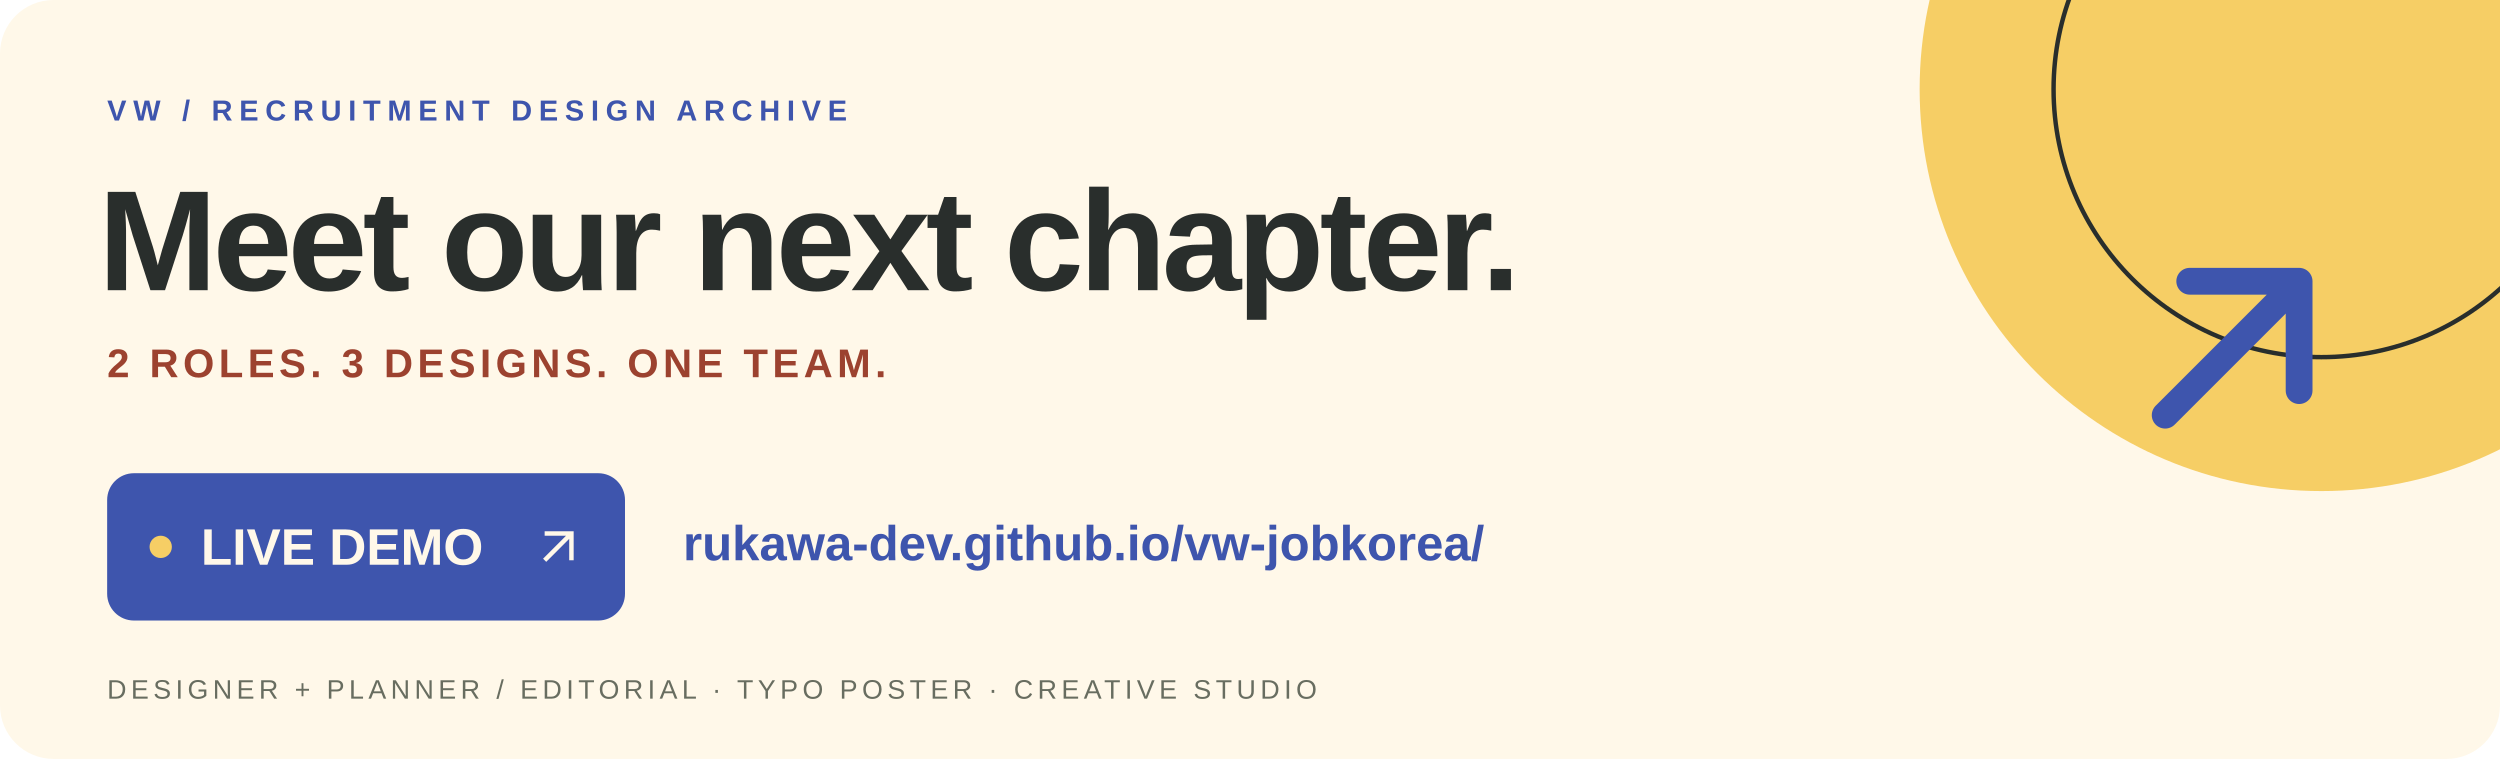
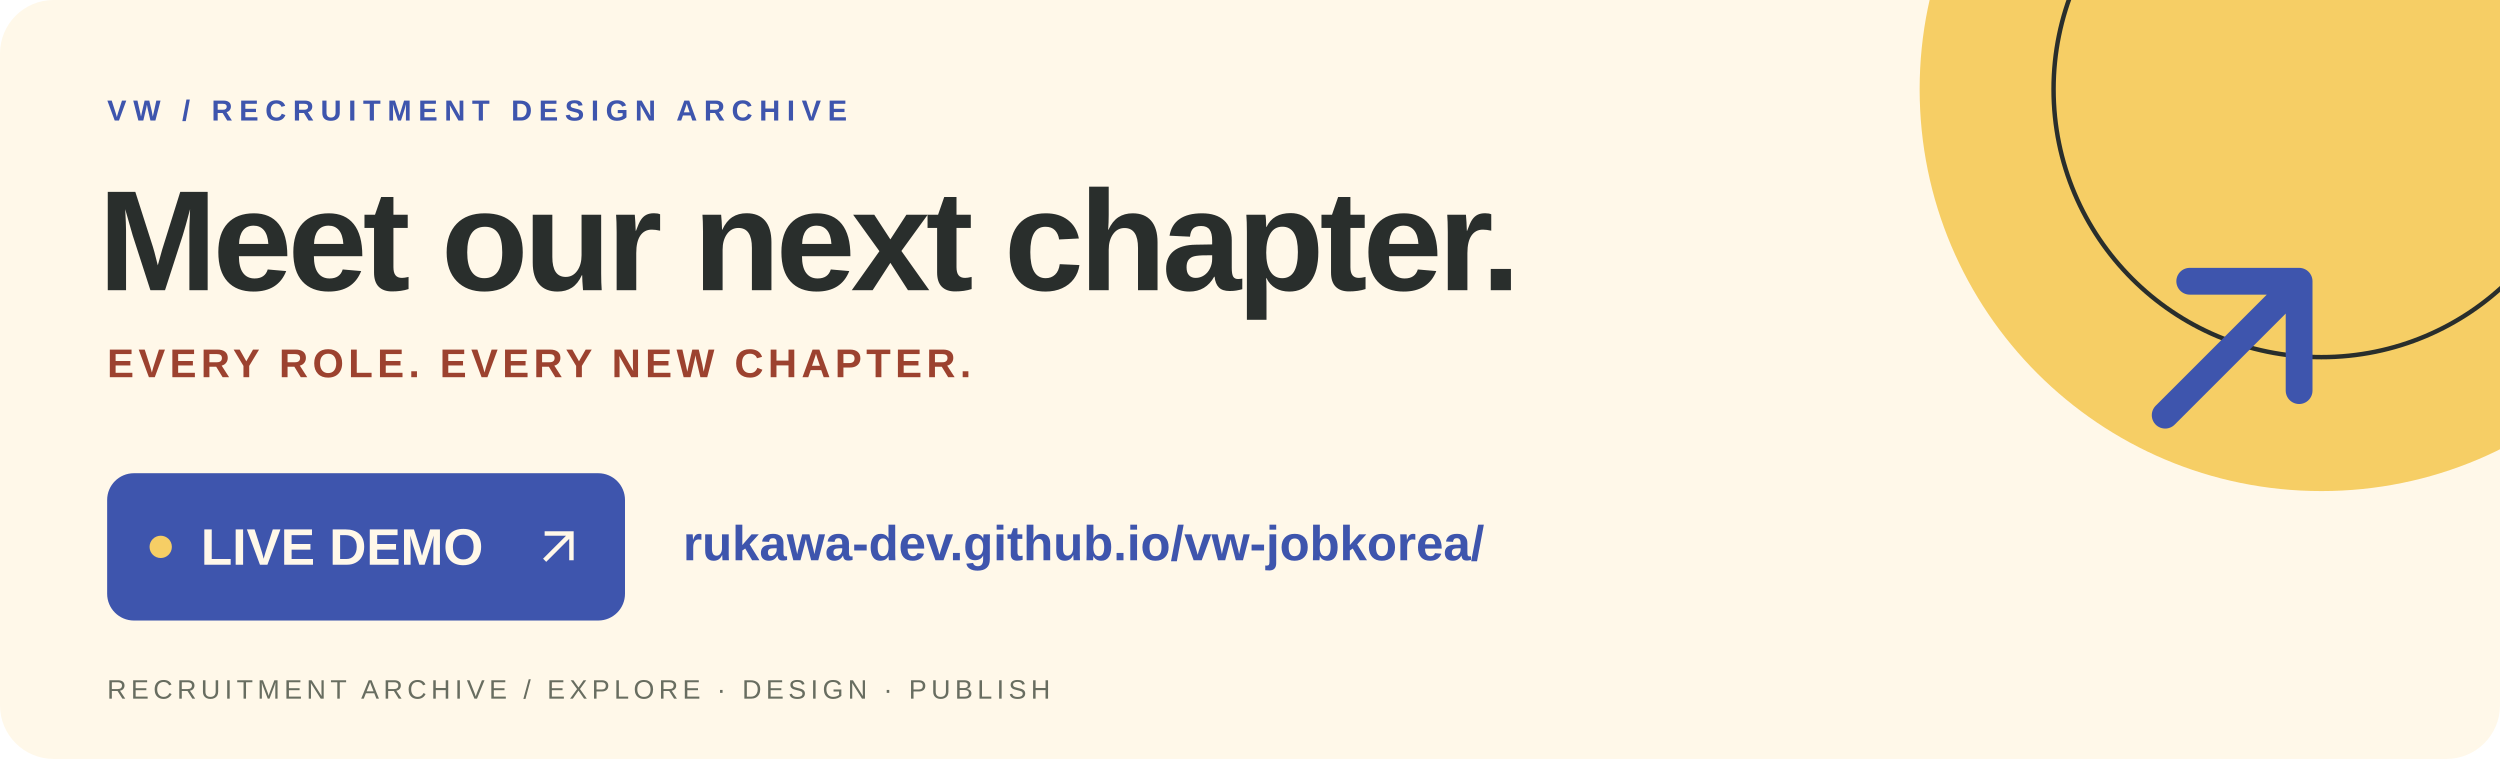
<svg xmlns="http://www.w3.org/2000/svg" width="1120" height="340" viewBox="0 0 1120 340" role="img" aria-labelledby="title desc">
  <rect width="1120" height="340" rx="24" fill="#fff8e9" />
  <circle cx="1040" cy="40" r="180" fill="#f6ce65" />
  <circle cx="1040" cy="40" r="120" fill="none" stroke="#292e2c" stroke-width="2" />
  <path d="M970 186l60-60m-49 0h49v49" fill="none" stroke="#3e55ad" stroke-width="12" stroke-linecap="round" stroke-linejoin="round" />
  <g font-family="Arial, Helvetica, sans-serif">
    <text x="48" y="54" fill="#3e55ad" font-size="13" font-weight="700" letter-spacing="3">VW / RECRUITMENT DESIGN ARCHIVE</text>
    <text x="44" y="130" fill="#292e2c" font-size="64" font-weight="700" letter-spacing="-2">Meet our next chapter.</text>
-     <text x="48" y="169" fill="#9c422f" font-size="18" font-weight="700" letter-spacing="2">2 ROLES. 3 DESIGNS. ONE TEAM.</text>
+     <text x="48" y="169" fill="#9c422f" font-size="18" font-weight="700" letter-spacing="2">EVERY ROLE. EVERY NEW CHAPTER.</text>
    <rect x="48" y="212" width="232" height="66" rx="12" fill="#3e55ad" />
    <circle cx="72" cy="245" r="5" fill="#f6ce65" />
    <text x="90" y="253" fill="#fff8e9" font-size="23" font-weight="700">LIVE DEMO</text>
    <path d="M244 251l12-12m-12 0h12v12" fill="none" stroke="#fff8e9" stroke-width="2" />
    <text x="306" y="251" fill="#3e55ad" font-size="22" font-weight="700">rukawa-dev.github.io/vw-jobkorea/</text>
-     <text x="48" y="313" fill="#686d60" font-size="12" letter-spacing="2">DESIGNER + PLANNER / EDITORIAL · TYPO POSTER · CREATIVE STUDIO</text>
+     <text x="48" y="313" fill="#686d60" font-size="12" letter-spacing="2">RECRUITMENT ARCHIVE / EXPLORE · DESIGN · PUBLISH</text>
  </g>
</svg>
